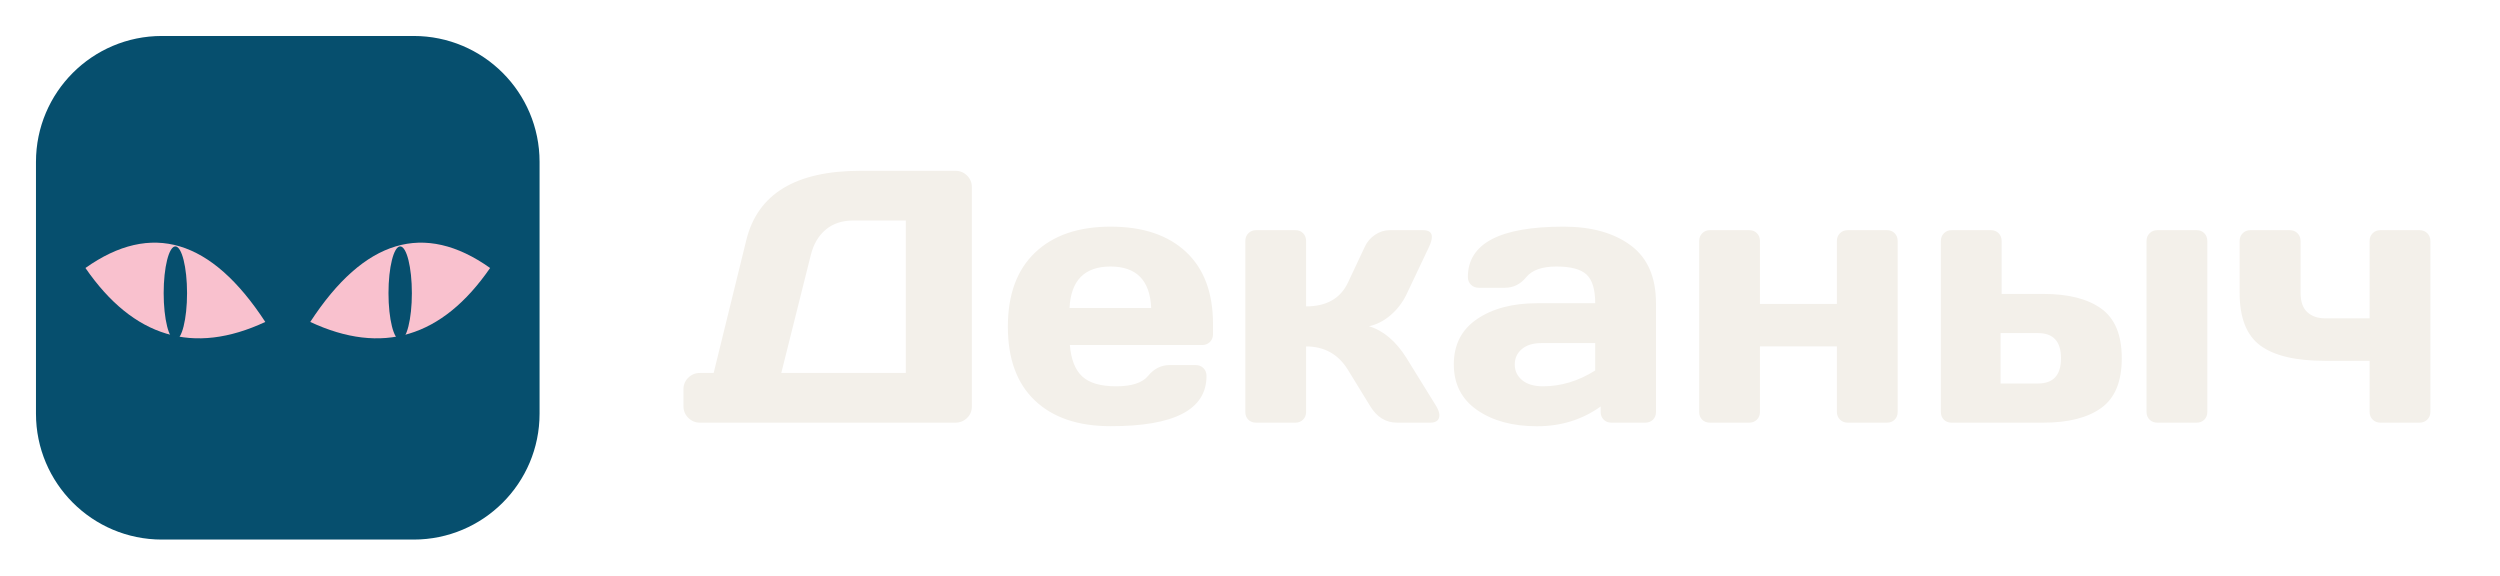
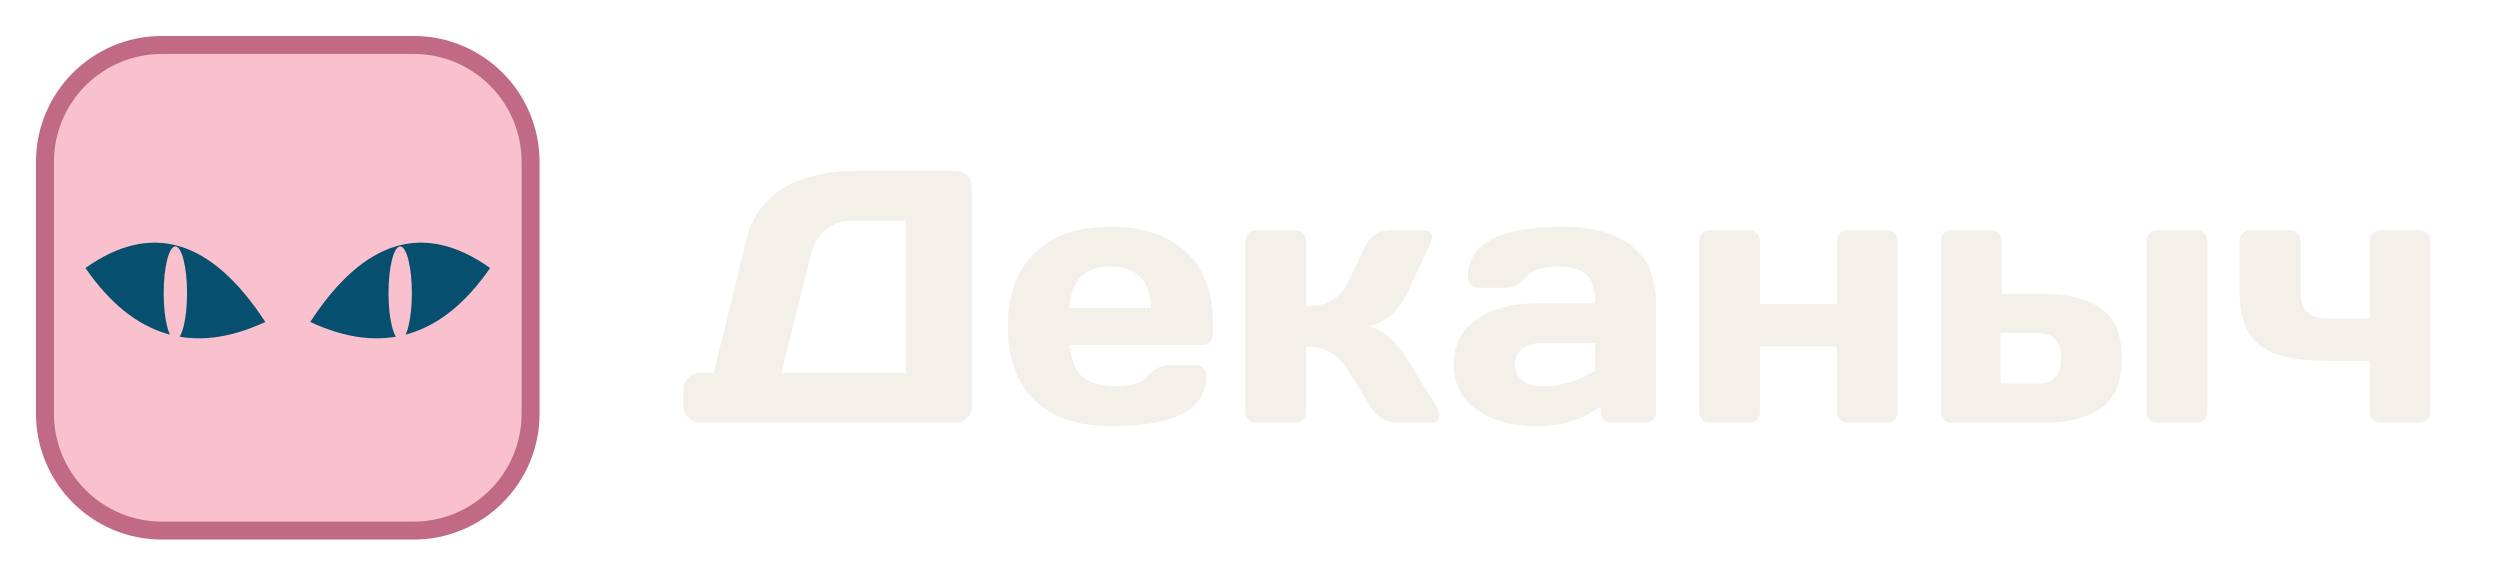
<svg xmlns="http://www.w3.org/2000/svg" viewBox="0 0 278 64" role="img" aria-label="Деканыч">
-   <rect x="4" y="4" width="56" height="56" rx="14" fill="#064F6E" />
-   <path d="M29.5 35.8Q20.5 22 9.5 29.8Q17.5 41.4 29.5 35.8Z" fill="#F9C1CE" />
-   <ellipse cx="19.5" cy="32.6" rx="1.3" ry="5.2" fill="#064F6E" />
-   <path d="M34.5 35.8Q43.5 22 54.5 29.8Q46.5 41.4 34.5 35.8Z" fill="#F9C1CE" />
-   <ellipse cx="44.5" cy="32.6" rx="1.3" ry="5.2" fill="#064F6E" />
+   <rect x="5" y="5" width="54" height="54" rx="13" fill="#F9C1CE" stroke="#C06A85" stroke-width="2" />
+   <path d="M29.5 35.8Q20.5 22 9.5 29.8Q17.5 41.4 29.5 35.8Z" fill="#064F6E" />
+   <ellipse cx="19.5" cy="32.6" rx="1.3" ry="5.2" fill="#F9C1CE" />
+   <path d="M34.5 35.8Q43.5 22 54.5 29.8Q46.5 41.4 34.5 35.8Z" fill="#064F6E" />
+   <ellipse cx="44.5" cy="32.6" rx="1.3" ry="5.2" fill="#F9C1CE" />
  <path d="M76.0 45.164V43.289Q76.0 42.527 76.537 42.0Q77.074 41.473 77.836 41.473H79.359L82.992 26.688Q84.887 18.992 95.688 18.992H106.234Q106.996 18.992 107.533 19.52Q108.07 20.047 108.07 20.809V45.203Q108.07 45.965 107.533 46.482Q106.996 47.0 106.234 47.0H77.836Q77.074 47.0 76.537 46.463Q76.0 45.926 76.0 45.164ZM86.879 41.473H100.727V24.52H94.887Q93.031 24.52 91.82 25.535Q90.609 26.551 90.16 28.367ZM134.887 36.043V37.156Q134.887 37.684 134.545 38.025Q134.203 38.367 133.676 38.367H118.969Q119.164 40.77 120.346 41.863Q121.527 42.957 124.125 42.957Q126.723 42.957 127.68 41.785Q128.637 40.613 130.043 40.594H132.953Q133.48 40.594 133.822 40.936Q134.164 41.277 134.164 41.805Q134.164 47.41 123.48 47.391Q118.09 47.391 115.082 44.539Q112.074 41.688 112.074 36.326Q112.074 30.965 115.102 28.084Q118.129 25.203 123.5 25.203Q128.871 25.203 131.879 28.006Q134.887 30.809 134.887 36.043ZM118.93 34.246H128.012Q127.816 29.637 123.49 29.637Q119.164 29.637 118.93 34.246ZM160.062 46.141Q160.062 47.0 159.047 47.0H155.355Q153.48 47.0 152.367 45.164L149.887 41.121Q148.285 38.523 145.238 38.523V45.809Q145.238 46.336 144.896 46.668Q144.555 47.0 144.047 47.0H139.672Q139.145 47.0 138.812 46.668Q138.48 46.336 138.48 45.809V26.805Q138.48 26.277 138.822 25.936Q139.164 25.594 139.672 25.594H144.047Q144.574 25.594 144.906 25.936Q145.238 26.277 145.238 26.805V34.07Q148.637 34.07 149.887 31.434L151.762 27.449Q152.152 26.609 152.914 26.102Q153.676 25.594 154.555 25.594H158.246Q159.223 25.594 159.223 26.355Q159.223 26.785 158.91 27.449L156.391 32.762Q155.746 34.09 154.633 35.047Q153.52 36.004 152.23 36.277Q154.633 37.0 156.391 39.793L159.711 45.164Q160.043 45.73 160.062 46.141ZM170.922 33.719H177.387Q177.387 31.434 176.43 30.535Q175.473 29.637 173.08 29.637Q170.688 29.637 169.721 30.818Q168.754 32.0 167.348 32.0H164.438Q163.91 32.0 163.568 31.658Q163.227 31.316 163.227 30.809Q163.227 25.203 173.871 25.203Q178.52 25.203 181.332 27.283Q184.145 29.363 184.145 33.719V45.809Q184.145 46.336 183.812 46.668Q183.48 47.0 182.953 47.0H179.184Q178.656 47.0 178.324 46.658Q177.992 46.316 177.992 45.809V45.203Q174.906 47.41 170.873 47.4Q166.84 47.391 164.252 45.594Q161.664 43.797 161.664 40.516Q161.664 37.234 164.252 35.477Q166.84 33.719 170.922 33.719ZM171.586 42.957Q174.594 42.957 177.387 41.199V38.152H171.391Q170.023 38.152 169.232 38.816Q168.441 39.48 168.441 40.535Q168.441 41.59 169.262 42.273Q170.082 42.957 171.586 42.957ZM188.949 45.809V26.805Q188.949 26.277 189.291 25.936Q189.633 25.594 190.141 25.594H194.516Q195.043 25.594 195.375 25.936Q195.707 26.277 195.707 26.805V33.797H204.262V26.805Q204.262 26.277 204.604 25.936Q204.945 25.594 205.473 25.594H209.828Q210.355 25.594 210.688 25.936Q211.02 26.277 211.02 26.805V45.809Q211.02 46.336 210.688 46.668Q210.355 47.0 209.828 47.0H205.473Q204.945 47.0 204.604 46.658Q204.262 46.316 204.262 45.809V38.523H195.707V45.809Q195.707 46.336 195.365 46.668Q195.023 47.0 194.516 47.0H190.141Q189.613 47.0 189.281 46.668Q188.949 46.336 188.949 45.809ZM215.824 45.809V26.805Q215.824 26.277 216.166 25.936Q216.508 25.594 217.016 25.594H221.391Q221.918 25.594 222.25 25.936Q222.582 26.277 222.582 26.805V32.684H227.23Q231.391 32.684 233.666 34.324Q235.941 35.965 235.941 39.842Q235.941 43.719 233.666 45.359Q231.391 47.0 227.23 47.0H217.016Q216.488 47.0 216.156 46.668Q215.824 46.336 215.824 45.809ZM222.465 42.645H226.625Q229.184 42.645 229.184 39.842Q229.184 37.039 226.625 37.039H222.465ZM238.695 45.809V26.805Q238.695 26.277 239.037 25.936Q239.379 25.594 239.906 25.594H244.262Q244.789 25.594 245.121 25.936Q245.453 26.277 245.453 26.805V45.809Q245.453 46.336 245.121 46.668Q244.789 47.0 244.262 47.0H239.906Q239.379 47.0 239.037 46.668Q238.695 46.336 238.695 45.809ZM249.047 26.805Q249.047 26.277 249.389 25.936Q249.73 25.594 250.258 25.594H254.613Q255.141 25.594 255.482 25.936Q255.824 26.277 255.824 26.805V32.566Q255.824 34.031 256.576 34.715Q257.328 35.398 258.539 35.398H263.5V26.805Q263.5 26.277 263.842 25.936Q264.184 25.594 264.691 25.594H269.047Q269.574 25.594 269.916 25.936Q270.258 26.277 270.258 26.805V45.809Q270.258 46.316 269.916 46.658Q269.574 47.0 269.047 47.0H264.691Q264.184 47.0 263.842 46.658Q263.5 46.316 263.5 45.809V40.125H258.539Q253.656 40.125 251.352 38.426Q249.047 36.727 249.047 32.566Z" fill="#F3F0EA" />
</svg>
